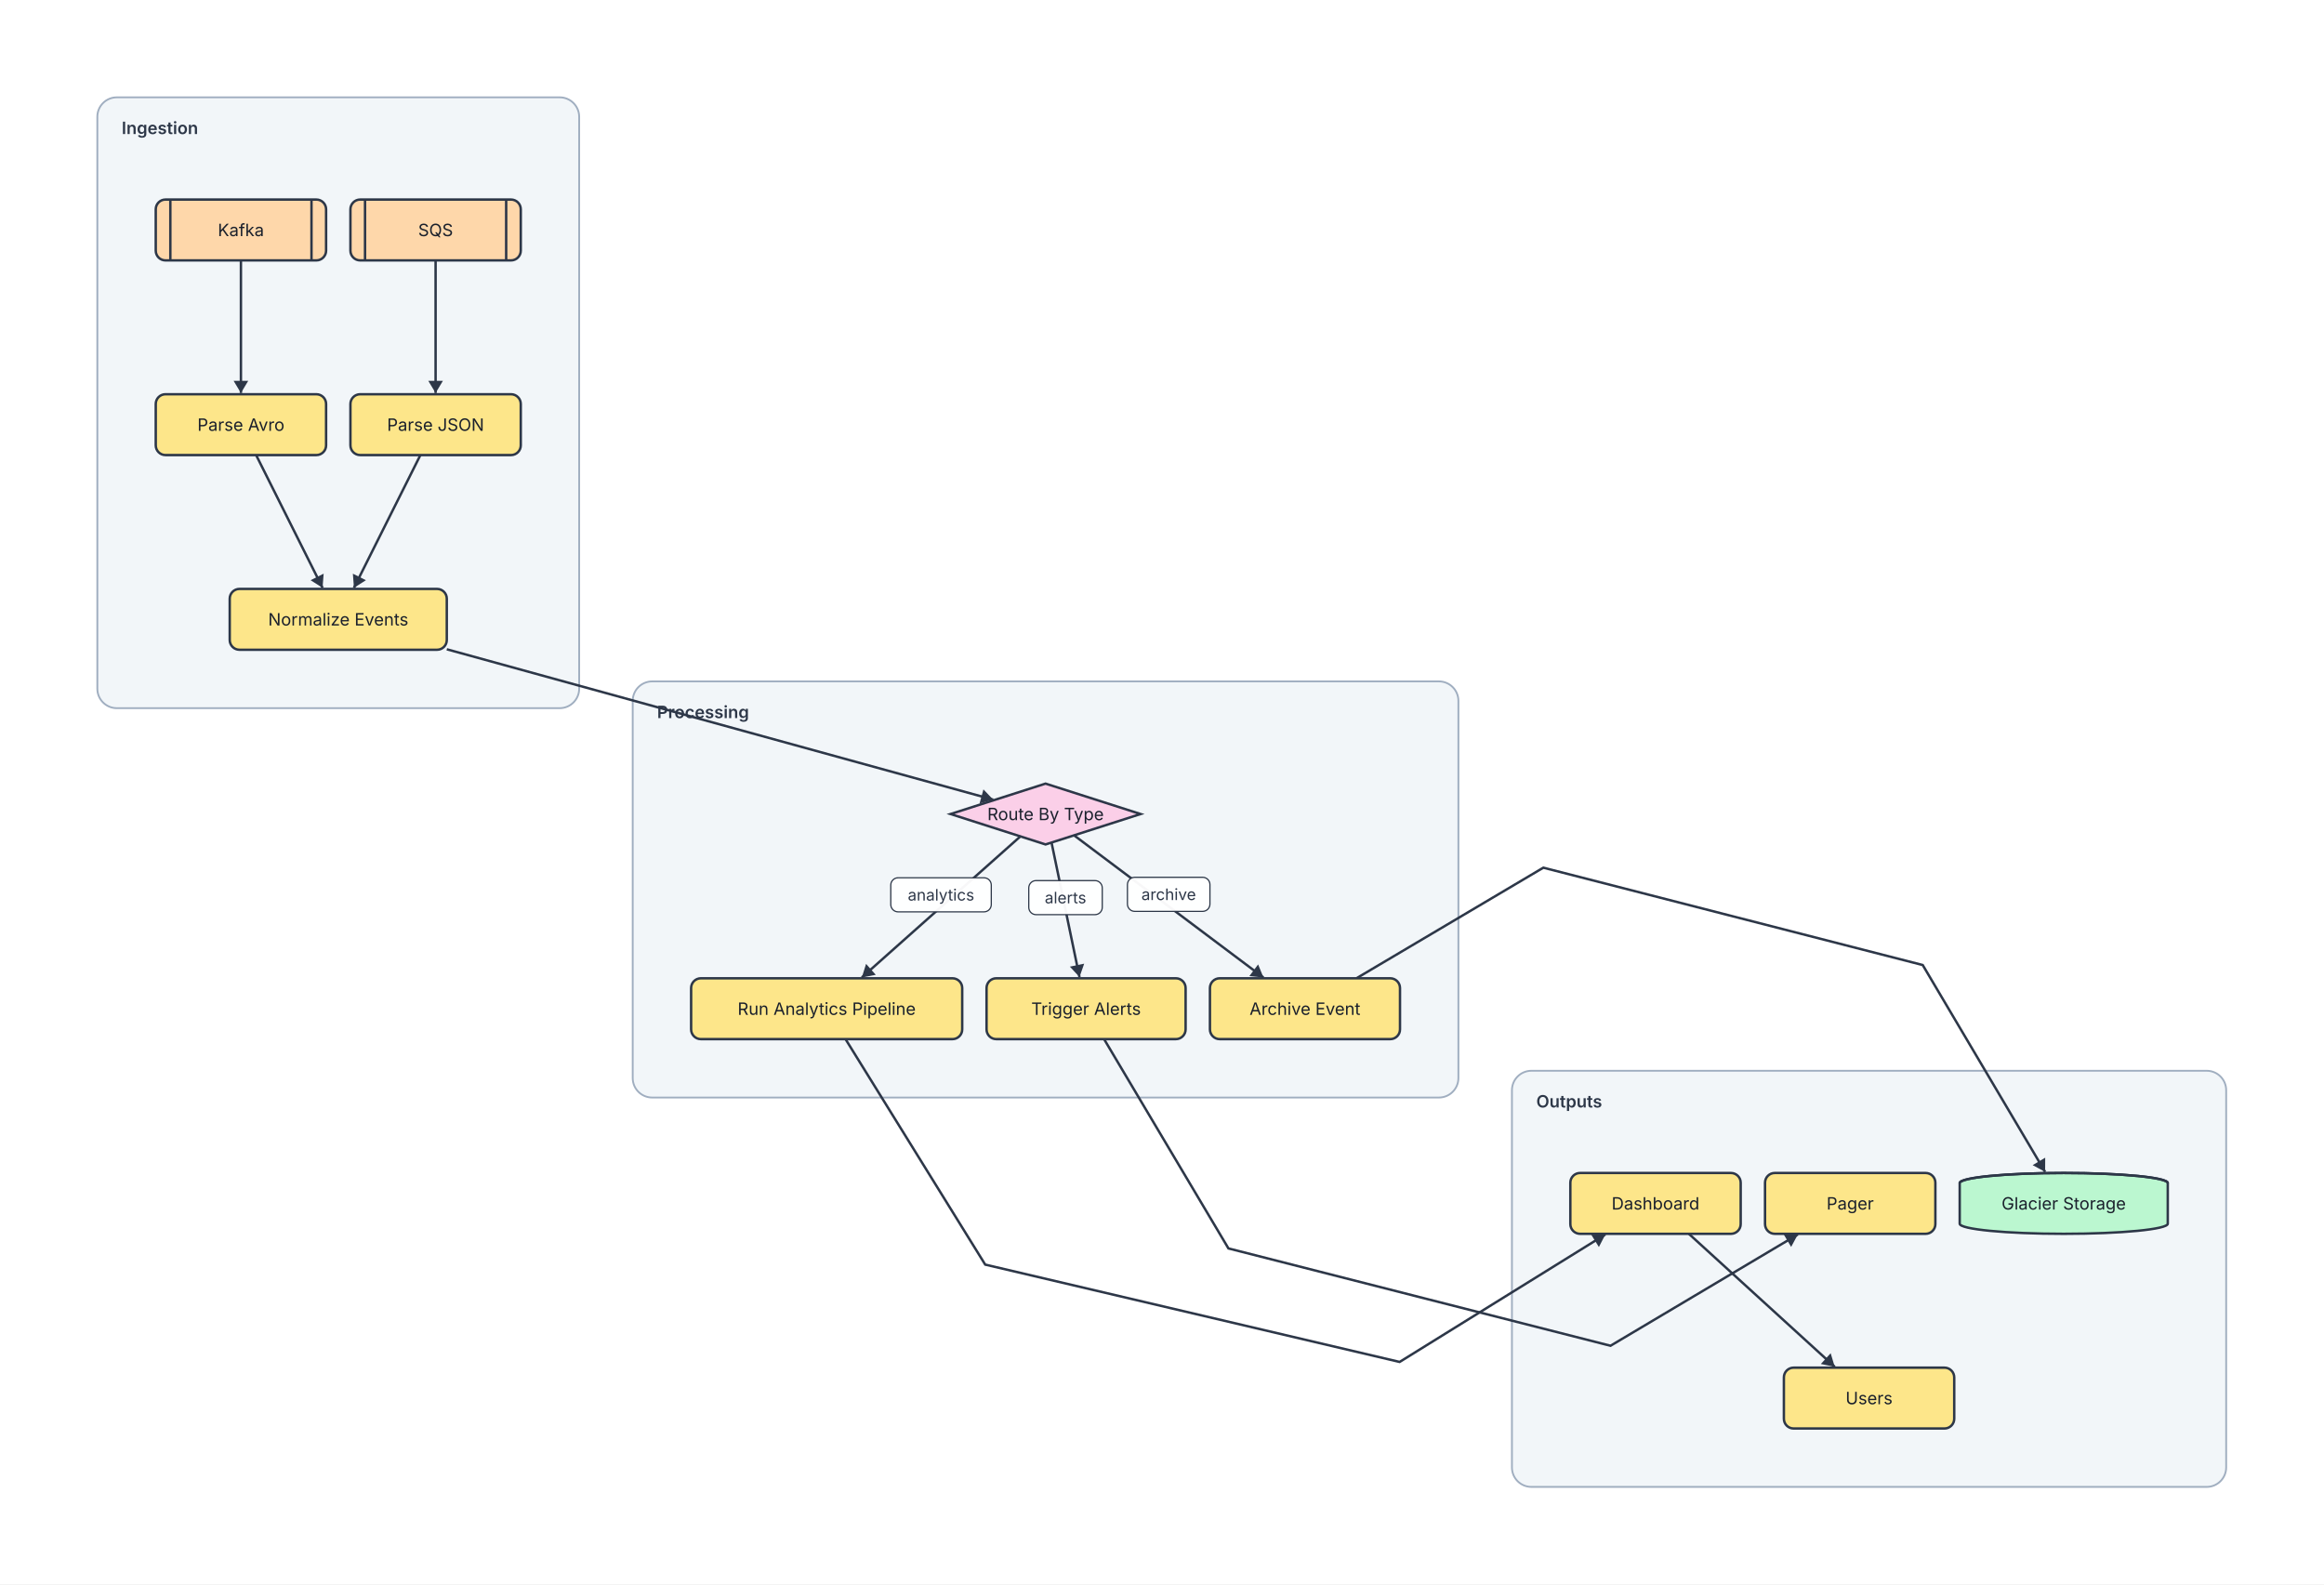
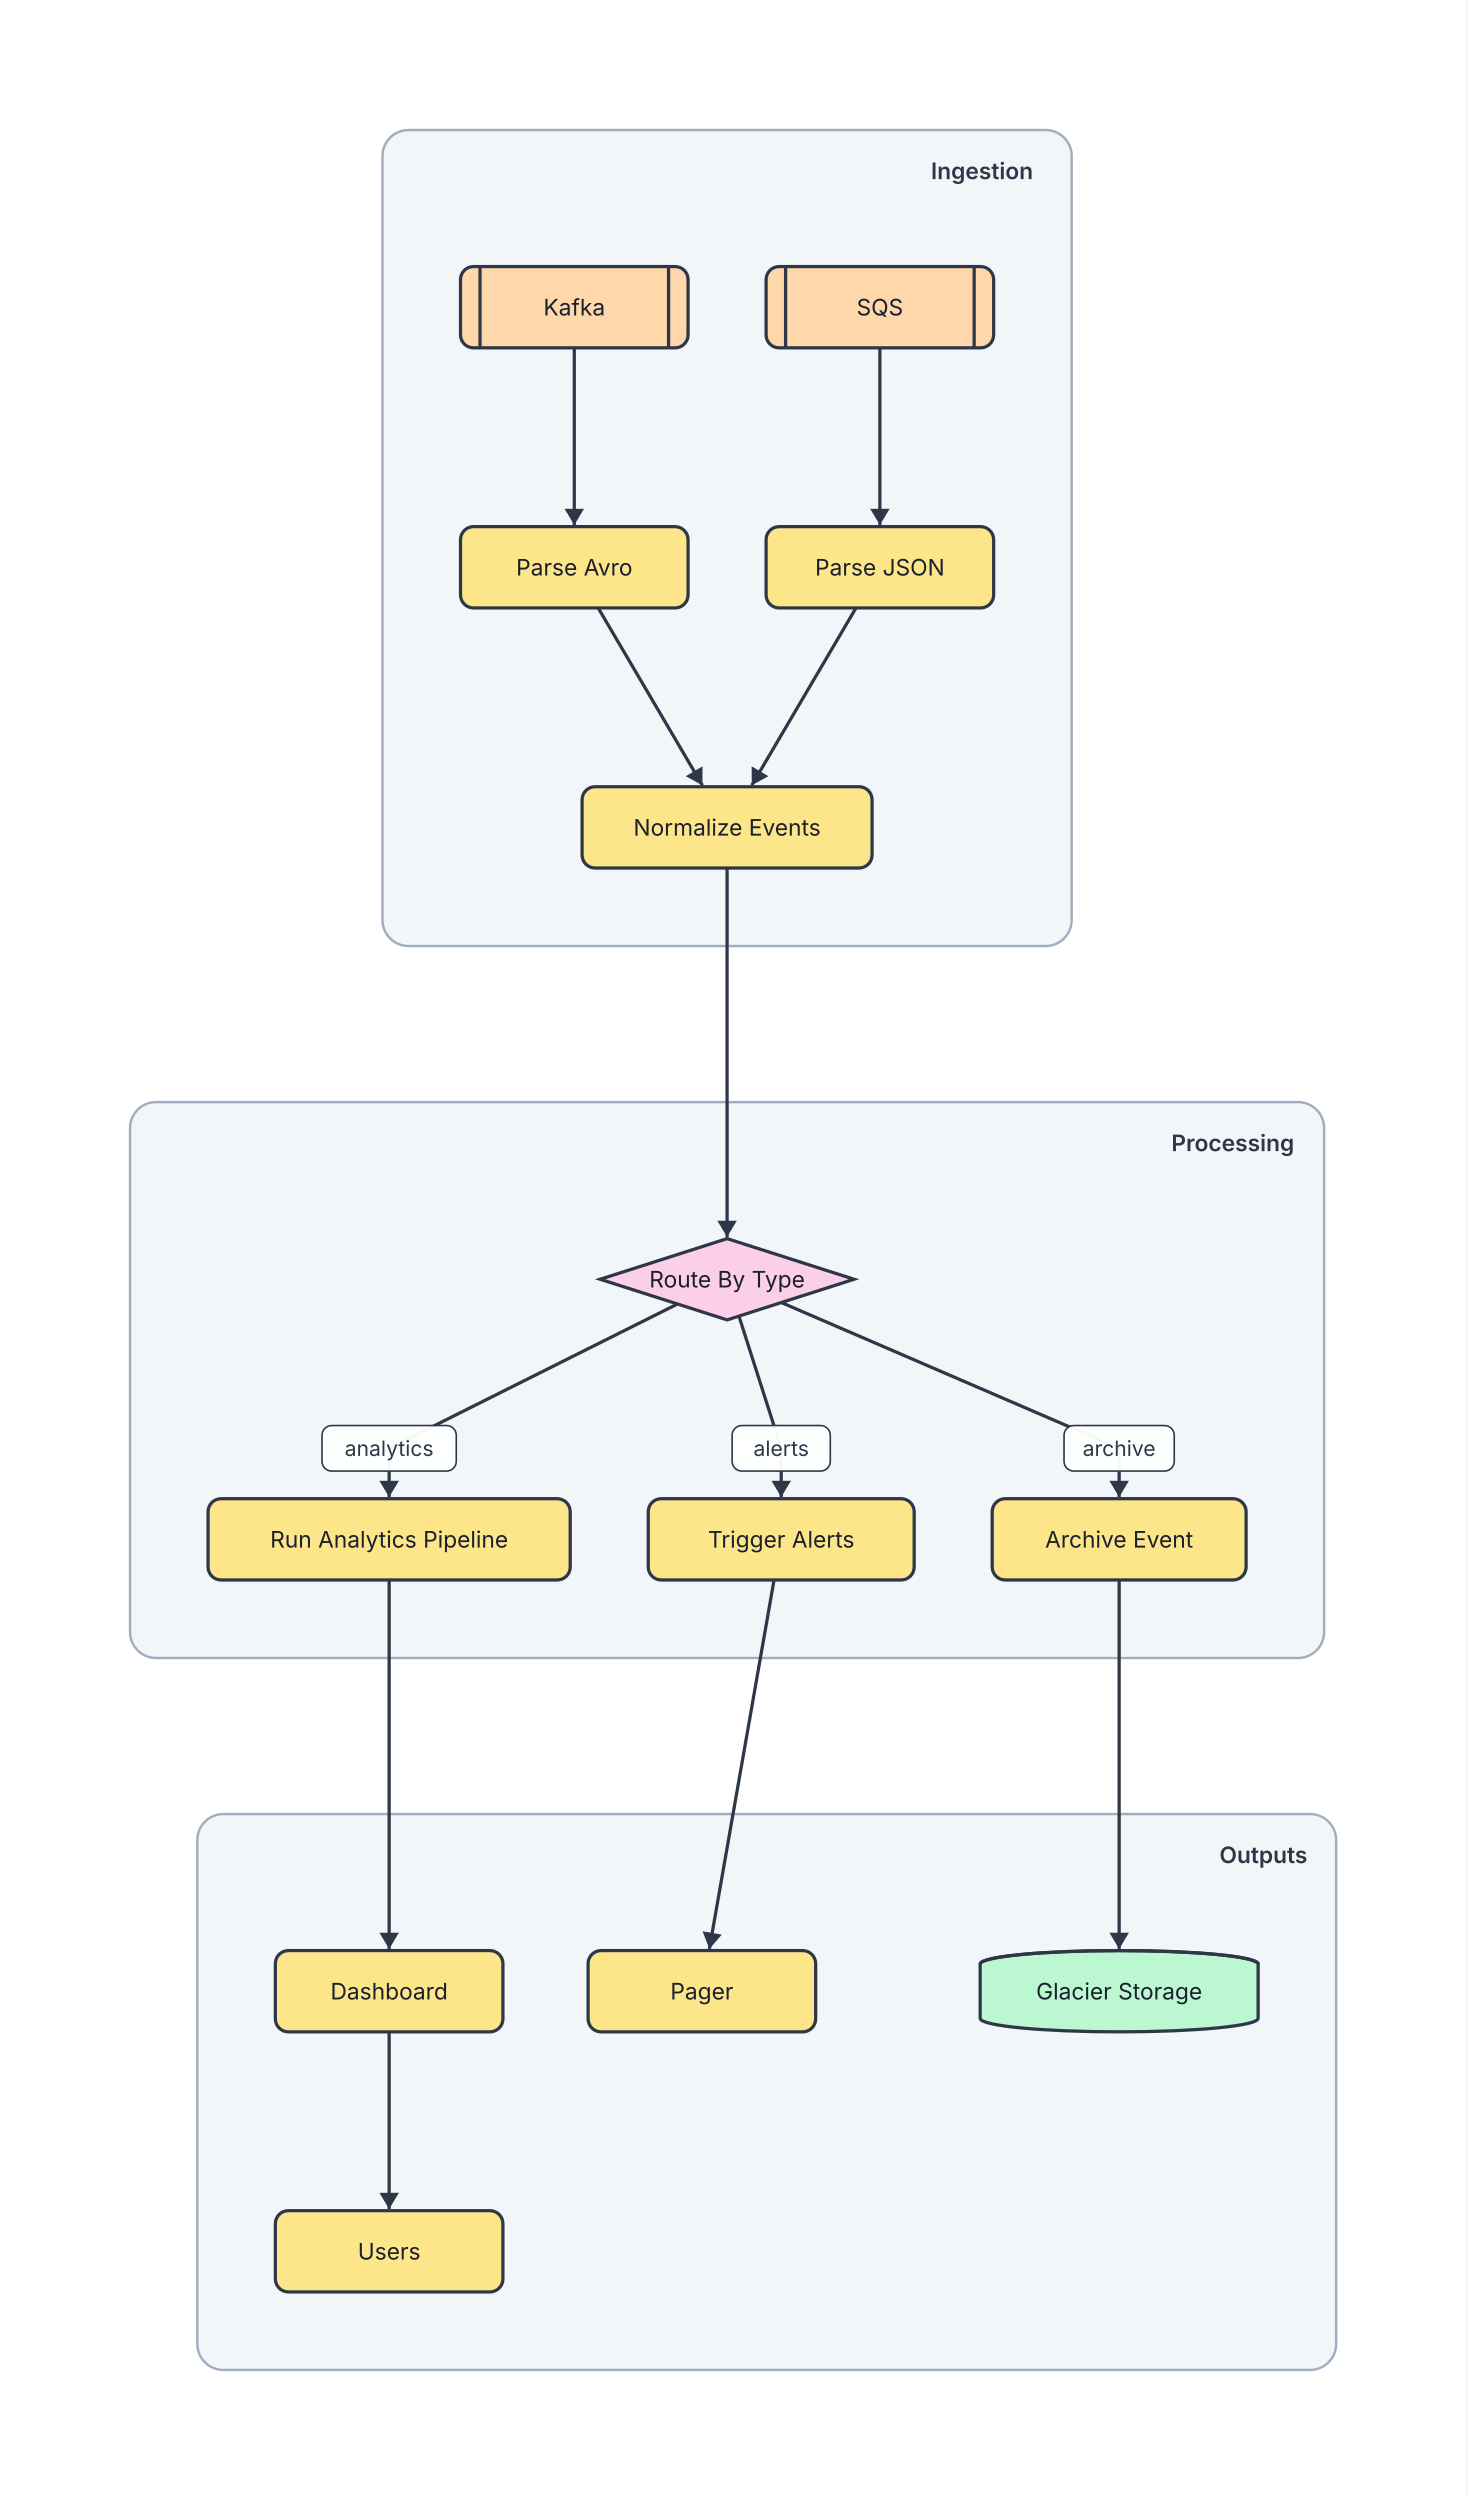
- <svg xmlns="http://www.w3.org/2000/svg" width="1910" height="1302" viewBox="0 0 1910 1302" font-family="Inter, system-ui, sans-serif">
+ <svg xmlns="http://www.w3.org/2000/svg" width="902" height="1538" viewBox="0 0 902 1538" font-family="Inter, system-ui, sans-serif">
  <defs>
    <marker id="arrow-end" markerWidth="8" markerHeight="8" refX="6" refY="4" orient="auto" markerUnits="strokeWidth">
      <path d="M1,1 L6,4 L1,7 z" fill="context-stroke" />
    </marker>
    <marker id="arrow-start" markerWidth="8" markerHeight="8" refX="2" refY="4" orient="auto" markerUnits="strokeWidth">
      <path d="M7,1 L2,4 L7,7 z" fill="context-stroke" />
    </marker>
  </defs>
  <rect width="100%" height="100%" fill="white" />
  <g class="subgraph" data-id="Ingestion">
-     <rect x="80.0" y="80.0" width="396.0" height="502.0" rx="16" ry="16" fill="#edf2f7" fill-opacity="0.7" stroke="#a0aec0" stroke-width="1.5" />
-     <text x="100.0" y="100.0" fill="#2d3748" font-size="14" font-weight="600" text-anchor="start" dominant-baseline="hanging">Ingestion</text>
+     <rect x="235.3" y="80.0" width="424.0" height="502.0" rx="16" ry="16" fill="#edf2f7" fill-opacity="0.7" stroke="#a0aec0" stroke-width="1.5" />
+     <text x="572.7" y="100.0" fill="#2d3748" font-size="14" font-weight="600" text-anchor="start" dominant-baseline="hanging">Ingestion</text>
  </g>
  <g class="subgraph" data-id="Processing">
-     <rect x="520.0" y="560.0" width="678.6" height="342.0" rx="16" ry="16" fill="#edf2f7" fill-opacity="0.7" stroke="#a0aec0" stroke-width="1.5" />
-     <text x="540.0" y="580.0" fill="#2d3748" font-size="14" font-weight="600" text-anchor="start" dominant-baseline="hanging">Processing</text>
+     <rect x="80.0" y="678.0" width="734.6" height="342.0" rx="16" ry="16" fill="#edf2f7" fill-opacity="0.7" stroke="#a0aec0" stroke-width="1.5" />
+     <text x="720.6" y="698.0" fill="#2d3748" font-size="14" font-weight="600" text-anchor="start" dominant-baseline="hanging">Processing</text>
  </g>
  <g class="subgraph" data-id="Outputs">
-     <rect x="1242.6" y="880.0" width="587.0" height="342.0" rx="16" ry="16" fill="#edf2f7" fill-opacity="0.7" stroke="#a0aec0" stroke-width="1.5" />
-     <text x="1262.6" y="900.0" fill="#2d3748" font-size="14" font-weight="600" text-anchor="start" dominant-baseline="hanging">Outputs</text>
+     <rect x="121.4" y="1116.0" width="700.6" height="342.0" rx="16" ry="16" fill="#edf2f7" fill-opacity="0.7" stroke="#a0aec0" stroke-width="1.5" />
+     <text x="750.2" y="1136.0" fill="#2d3748" font-size="14" font-weight="600" text-anchor="start" dominant-baseline="hanging">Outputs</text>
  </g>
  <g class="edge" data-id="SourceA --&gt; ParserA">
-     <line x1="198.0" y1="214.0" x2="198.0" y2="323.0" stroke="#2d3748" stroke-width="2" marker-end="url(#arrow-end)" />
+     <line x1="353.3" y1="214.0" x2="353.3" y2="323.0" stroke="#2d3748" stroke-width="2" marker-end="url(#arrow-end)" />
  </g>
  <g class="edge" data-id="SourceB --&gt; ParserB">
-     <line x1="358.0" y1="214.0" x2="358.0" y2="323.0" stroke="#2d3748" stroke-width="2" marker-end="url(#arrow-end)" />
+     <line x1="541.3" y1="214.0" x2="541.3" y2="323.0" stroke="#2d3748" stroke-width="2" marker-end="url(#arrow-end)" />
  </g>
  <g class="edge" data-id="ParserA --&gt; Normalizer">
-     <line x1="210.5" y1="374.0" x2="265.1" y2="483.1" stroke="#2d3748" stroke-width="2" marker-end="url(#arrow-end)" />
+     <line x1="368.0" y1="374.0" x2="432.1" y2="483.1" stroke="#2d3748" stroke-width="2" marker-end="url(#arrow-end)" />
  </g>
  <g class="edge" data-id="ParserB --&gt; Normalizer">
-     <line x1="345.5" y1="374.0" x2="290.9" y2="483.1" stroke="#2d3748" stroke-width="2" marker-end="url(#arrow-end)" />
+     <line x1="526.6" y1="374.0" x2="462.5" y2="483.1" stroke="#2d3748" stroke-width="2" marker-end="url(#arrow-end)" />
  </g>
  <g class="edge" data-id="Normalizer --&gt; Router">
-     <line x1="367.2" y1="533.6" x2="816.3" y2="657.2" stroke="#2d3748" stroke-width="2" marker-end="url(#arrow-end)" />
+     <line x1="447.3" y1="534.0" x2="447.3" y2="761.0" stroke="#2d3748" stroke-width="2" marker-end="url(#arrow-end)" />
  </g>
  <g class="edge" data-id="Router --&gt; Analytics">
-     <line x1="838.6" y1="687.4" x2="708.3" y2="803.3" stroke="#2d3748" stroke-width="2" marker-end="url(#arrow-end)" />
+     <polyline points="416.8,802.2 239.4,891.0 239.4,921.0" fill="none" stroke="#2d3748" stroke-width="2" marker-end="url(#arrow-end)" />
    <g pointer-events="none">
-       <rect x="732.1" y="721.4" width="82.6" height="28.0" rx="6" ry="6" fill="white" fill-opacity="0.96" stroke="#2d3748" stroke-width="1" />
-       <text x="773.4" y="735.4" fill="#2d3748" font-size="13" text-anchor="middle" dominant-baseline="middle" xml:space="preserve">analytics</text>
+       <rect x="198.1" y="877.0" width="82.6" height="28.0" rx="6" ry="6" fill="white" fill-opacity="0.96" stroke="#2d3748" stroke-width="1" />
+       <text x="239.4" y="891.0" fill="#2d3748" font-size="13" text-anchor="middle" dominant-baseline="middle" xml:space="preserve">analytics</text>
    </g>
  </g>
  <g class="edge" data-id="Router --&gt; Alerts">
-     <line x1="864.2" y1="692.4" x2="887.2" y2="803.0" stroke="#2d3748" stroke-width="2" marker-end="url(#arrow-end)" />
+     <polyline points="454.6,809.7 480.6,891.0 480.6,921.0" fill="none" stroke="#2d3748" stroke-width="2" marker-end="url(#arrow-end)" />
    <g pointer-events="none">
-       <rect x="845.5" y="723.7" width="60.4" height="28.0" rx="6" ry="6" fill="white" fill-opacity="0.96" stroke="#2d3748" stroke-width="1" />
-       <text x="875.7" y="737.7" fill="#2d3748" font-size="13" text-anchor="middle" dominant-baseline="middle" xml:space="preserve">alerts</text>
+       <rect x="450.4" y="877.0" width="60.4" height="28.0" rx="6" ry="6" fill="white" fill-opacity="0.96" stroke="#2d3748" stroke-width="1" />
+       <text x="480.6" y="891.0" fill="#2d3748" font-size="13" text-anchor="middle" dominant-baseline="middle" xml:space="preserve">alerts</text>
    </g>
  </g>
  <g class="edge" data-id="Router --&gt; Archive">
-     <line x1="882.7" y1="686.5" x2="1038.4" y2="803.4" stroke="#2d3748" stroke-width="2" marker-end="url(#arrow-end)" />
+     <polyline points="480.6,801.3 688.5,891.0 688.5,921.0" fill="none" stroke="#2d3748" stroke-width="2" marker-end="url(#arrow-end)" />
    <g pointer-events="none">
-       <rect x="926.6" y="721.0" width="67.8" height="28.0" rx="6" ry="6" fill="white" fill-opacity="0.96" stroke="#2d3748" stroke-width="1" />
-       <text x="960.5" y="735.0" fill="#2d3748" font-size="13" text-anchor="middle" dominant-baseline="middle" xml:space="preserve">archive</text>
+       <rect x="654.6" y="877.0" width="67.8" height="28.0" rx="6" ry="6" fill="white" fill-opacity="0.96" stroke="#2d3748" stroke-width="1" />
+       <text x="688.5" y="891.0" fill="#2d3748" font-size="13" text-anchor="middle" dominant-baseline="middle" xml:space="preserve">archive</text>
    </g>
  </g>
  <g class="edge" data-id="Analytics --&gt; Dashboard">
-     <polyline points="694.9,854.0 809.7,1039.3 980.0,1079.3 1150.3,1119.3 1319.4,1014.5" fill="none" stroke="#2d3748" stroke-width="2" marker-end="url(#arrow-end)" />
+     <line x1="239.4" y1="972.0" x2="239.4" y2="1199.0" stroke="#2d3748" stroke-width="2" marker-end="url(#arrow-end)" />
  </g>
  <g class="edge" data-id="Alerts --&gt; Pager">
-     <polyline points="907.4,854.0 1009.6,1026.0 1166.6,1066.0 1323.6,1106.0 1477.6,1014.5" fill="none" stroke="#2d3748" stroke-width="2" marker-end="url(#arrow-end)" />
+     <line x1="476.2" y1="972.0" x2="436.4" y2="1199.0" stroke="#2d3748" stroke-width="2" marker-end="url(#arrow-end)" />
  </g>
  <g class="edge" data-id="Archive --&gt; Glacier">
-     <polyline points="1114.8,804.0 1268.4,713.1 1424.3,753.1 1580.2,793.1 1680.8,963.1" fill="none" stroke="#2d3748" stroke-width="2" marker-end="url(#arrow-end)" />
+     <line x1="688.5" y1="972.0" x2="688.5" y2="1199.0" stroke="#2d3748" stroke-width="2" marker-end="url(#arrow-end)" />
  </g>
  <g class="edge" data-id="Dashboard --&gt; Users">
-     <line x1="1388.0" y1="1014.0" x2="1507.9" y2="1123.3" stroke="#2d3748" stroke-width="2" marker-end="url(#arrow-end)" />
+     <line x1="239.4" y1="1250.0" x2="239.4" y2="1359.0" stroke="#2d3748" stroke-width="2" marker-end="url(#arrow-end)" />
  </g>
  <g class="node" data-id="SourceA">
-     <rect x="128.0" y="164.0" width="140.0" height="50.0" rx="8" ry="8" fill="#fed7aa" stroke="#2d3748" stroke-width="2" />
-     <line x1="140.0" y1="164.0" x2="140.0" y2="214.0" stroke="#2d3748" stroke-width="2" />
-     <line x1="256.0" y1="164.0" x2="256.0" y2="214.0" stroke="#2d3748" stroke-width="2" />
-     <text x="198.0" y="189.0" fill="#1a202c" font-size="14" text-anchor="middle" dominant-baseline="middle">Kafka</text>
+     <rect x="283.3" y="164.0" width="140.0" height="50.0" rx="8" ry="8" fill="#fed7aa" stroke="#2d3748" stroke-width="2" />
+     <line x1="295.3" y1="164.0" x2="295.3" y2="214.0" stroke="#2d3748" stroke-width="2" />
+     <line x1="411.3" y1="164.0" x2="411.3" y2="214.0" stroke="#2d3748" stroke-width="2" />
+     <text x="353.3" y="189.0" fill="#1a202c" font-size="14" text-anchor="middle" dominant-baseline="middle">Kafka</text>
  </g>
  <g class="node" data-id="ParserA">
-     <rect x="128.0" y="324.0" width="140.0" height="50.0" rx="8" ry="8" fill="#fde68a" stroke="#2d3748" stroke-width="2" />
-     <text x="198.0" y="349.0" fill="#1a202c" font-size="14" text-anchor="middle" dominant-baseline="middle">Parse Avro</text>
+     <rect x="283.3" y="324.0" width="140.0" height="50.0" rx="8" ry="8" fill="#fde68a" stroke="#2d3748" stroke-width="2" />
+     <text x="353.3" y="349.0" fill="#1a202c" font-size="14" text-anchor="middle" dominant-baseline="middle">Parse Avro</text>
  </g>
  <g class="node" data-id="SourceB">
-     <rect x="288.0" y="164.0" width="140.0" height="50.0" rx="8" ry="8" fill="#fed7aa" stroke="#2d3748" stroke-width="2" />
-     <line x1="300.0" y1="164.0" x2="300.0" y2="214.0" stroke="#2d3748" stroke-width="2" />
-     <line x1="416.0" y1="164.0" x2="416.0" y2="214.0" stroke="#2d3748" stroke-width="2" />
-     <text x="358.0" y="189.0" fill="#1a202c" font-size="14" text-anchor="middle" dominant-baseline="middle">SQS</text>
+     <rect x="471.3" y="164.0" width="140.0" height="50.0" rx="8" ry="8" fill="#fed7aa" stroke="#2d3748" stroke-width="2" />
+     <line x1="483.3" y1="164.0" x2="483.3" y2="214.0" stroke="#2d3748" stroke-width="2" />
+     <line x1="599.3" y1="164.0" x2="599.3" y2="214.0" stroke="#2d3748" stroke-width="2" />
+     <text x="541.3" y="189.0" fill="#1a202c" font-size="14" text-anchor="middle" dominant-baseline="middle">SQS</text>
  </g>
  <g class="node" data-id="ParserB">
-     <rect x="288.0" y="324.0" width="140.0" height="50.0" rx="8" ry="8" fill="#fde68a" stroke="#2d3748" stroke-width="2" />
-     <text x="358.0" y="349.0" fill="#1a202c" font-size="14" text-anchor="middle" dominant-baseline="middle">Parse JSON</text>
+     <rect x="471.3" y="324.0" width="140.0" height="50.0" rx="8" ry="8" fill="#fde68a" stroke="#2d3748" stroke-width="2" />
+     <text x="541.3" y="349.0" fill="#1a202c" font-size="14" text-anchor="middle" dominant-baseline="middle">Parse JSON</text>
  </g>
  <g class="node" data-id="Normalizer">
-     <rect x="188.8" y="484.0" width="178.4" height="50.0" rx="8" ry="8" fill="#fde68a" stroke="#2d3748" stroke-width="2" />
-     <text x="278.0" y="509.0" fill="#1a202c" font-size="14" text-anchor="middle" dominant-baseline="middle">Normalize Events</text>
+     <rect x="358.1" y="484.0" width="178.4" height="50.0" rx="8" ry="8" fill="#fde68a" stroke="#2d3748" stroke-width="2" />
+     <text x="447.3" y="509.0" fill="#1a202c" font-size="14" text-anchor="middle" dominant-baseline="middle">Normalize Events</text>
  </g>
  <g class="node" data-id="Router">
-     <polygon points="859.3,644.0 937.4,669.0 859.3,694.0 781.2,669.0" fill="#fbcfe8" stroke="#2d3748" stroke-width="2" />
-     <text x="859.3" y="669.0" fill="#1a202c" font-size="14" text-anchor="middle" dominant-baseline="middle">Route By Type</text>
+     <polygon points="447.3,762.0 525.4,787.0 447.3,812.0 369.2,787.0" fill="#fbcfe8" stroke="#2d3748" stroke-width="2" />
+     <text x="447.3" y="787.0" fill="#1a202c" font-size="14" text-anchor="middle" dominant-baseline="middle">Route By Type</text>
  </g>
  <g class="node" data-id="Analytics">
-     <rect x="568.0" y="804.0" width="222.8" height="50.0" rx="8" ry="8" fill="#fde68a" stroke="#2d3748" stroke-width="2" />
-     <text x="679.4" y="829.0" fill="#1a202c" font-size="14" text-anchor="middle" dominant-baseline="middle">Run Analytics Pipeline</text>
+     <rect x="128.0" y="922.0" width="222.8" height="50.0" rx="8" ry="8" fill="#fde68a" stroke="#2d3748" stroke-width="2" />
+     <text x="239.4" y="947.0" fill="#1a202c" font-size="14" text-anchor="middle" dominant-baseline="middle">Run Analytics Pipeline</text>
  </g>
  <g class="node" data-id="Alerts">
-     <rect x="810.8" y="804.0" width="163.6" height="50.0" rx="8" ry="8" fill="#fde68a" stroke="#2d3748" stroke-width="2" />
-     <text x="892.6" y="829.0" fill="#1a202c" font-size="14" text-anchor="middle" dominant-baseline="middle">Trigger Alerts</text>
+     <rect x="398.8" y="922.0" width="163.6" height="50.0" rx="8" ry="8" fill="#fde68a" stroke="#2d3748" stroke-width="2" />
+     <text x="480.6" y="947.0" fill="#1a202c" font-size="14" text-anchor="middle" dominant-baseline="middle">Trigger Alerts</text>
  </g>
  <g class="node" data-id="Archive">
-     <rect x="994.4" y="804.0" width="156.2" height="50.0" rx="8" ry="8" fill="#fde68a" stroke="#2d3748" stroke-width="2" />
-     <text x="1072.5" y="829.0" fill="#1a202c" font-size="14" text-anchor="middle" dominant-baseline="middle">Archive Event</text>
+     <rect x="610.4" y="922.0" width="156.2" height="50.0" rx="8" ry="8" fill="#fde68a" stroke="#2d3748" stroke-width="2" />
+     <text x="688.5" y="947.0" fill="#1a202c" font-size="14" text-anchor="middle" dominant-baseline="middle">Archive Event</text>
  </g>
  <g class="node" data-id="Dashboard">
-     <rect x="1290.6" y="964.0" width="140.0" height="50.0" rx="8" ry="8" fill="#fde68a" stroke="#2d3748" stroke-width="2" />
-     <text x="1360.6" y="989.0" fill="#1a202c" font-size="14" text-anchor="middle" dominant-baseline="middle">Dashboard</text>
+     <rect x="169.4" y="1200.0" width="140.0" height="50.0" rx="8" ry="8" fill="#fde68a" stroke="#2d3748" stroke-width="2" />
+     <text x="239.4" y="1225.0" fill="#1a202c" font-size="14" text-anchor="middle" dominant-baseline="middle">Dashboard</text>
  </g>
  <g class="node" data-id="Pager">
-     <rect x="1450.6" y="964.0" width="140.0" height="50.0" rx="8" ry="8" fill="#fde68a" stroke="#2d3748" stroke-width="2" />
-     <text x="1520.6" y="989.0" fill="#1a202c" font-size="14" text-anchor="middle" dominant-baseline="middle">Pager</text>
+     <rect x="361.8" y="1200.0" width="140.0" height="50.0" rx="8" ry="8" fill="#fde68a" stroke="#2d3748" stroke-width="2" />
+     <text x="431.8" y="1225.0" fill="#1a202c" font-size="14" text-anchor="middle" dominant-baseline="middle">Pager</text>
  </g>
  <g class="node" data-id="Glacier">
-     <path d="M1610.6,972.3 A85.5,8.3 0 0 1 1781.6,972.3 L1781.6,1005.7 A85.5,8.3 0 0 1 1610.6,1005.7 Z" fill="#bbf7d0" stroke="#2d3748" stroke-width="2" />
-     <path d="M1610.6,972.3 A85.5,8.3 0 0 1 1781.6,972.3" fill="none" stroke="#2d3748" stroke-width="2" />
-     <text x="1696.1" y="989.0" fill="#1a202c" font-size="14" text-anchor="middle" dominant-baseline="middle">Glacier Storage</text>
+     <path d="M603.0,1208.3 A85.5,8.3 0 0 1 774.0,1208.3 L774.0,1241.7 A85.5,8.3 0 0 1 603.0,1241.7 Z" fill="#bbf7d0" stroke="#2d3748" stroke-width="2" />
+     <path d="M603.0,1208.3 A85.5,8.3 0 0 1 774.0,1208.3" fill="none" stroke="#2d3748" stroke-width="2" />
+     <text x="688.5" y="1225.0" fill="#1a202c" font-size="14" text-anchor="middle" dominant-baseline="middle">Glacier Storage</text>
  </g>
  <g class="node" data-id="Users">
-     <rect x="1466.1" y="1124.0" width="140.0" height="50.0" rx="8" ry="8" fill="#fde68a" stroke="#2d3748" stroke-width="2" />
-     <text x="1536.1" y="1149.0" fill="#1a202c" font-size="14" text-anchor="middle" dominant-baseline="middle">Users</text>
+     <rect x="169.4" y="1360.0" width="140.0" height="50.0" rx="8" ry="8" fill="#fde68a" stroke="#2d3748" stroke-width="2" />
+     <text x="239.4" y="1385.0" fill="#1a202c" font-size="14" text-anchor="middle" dominant-baseline="middle">Users</text>
  </g>
</svg>
